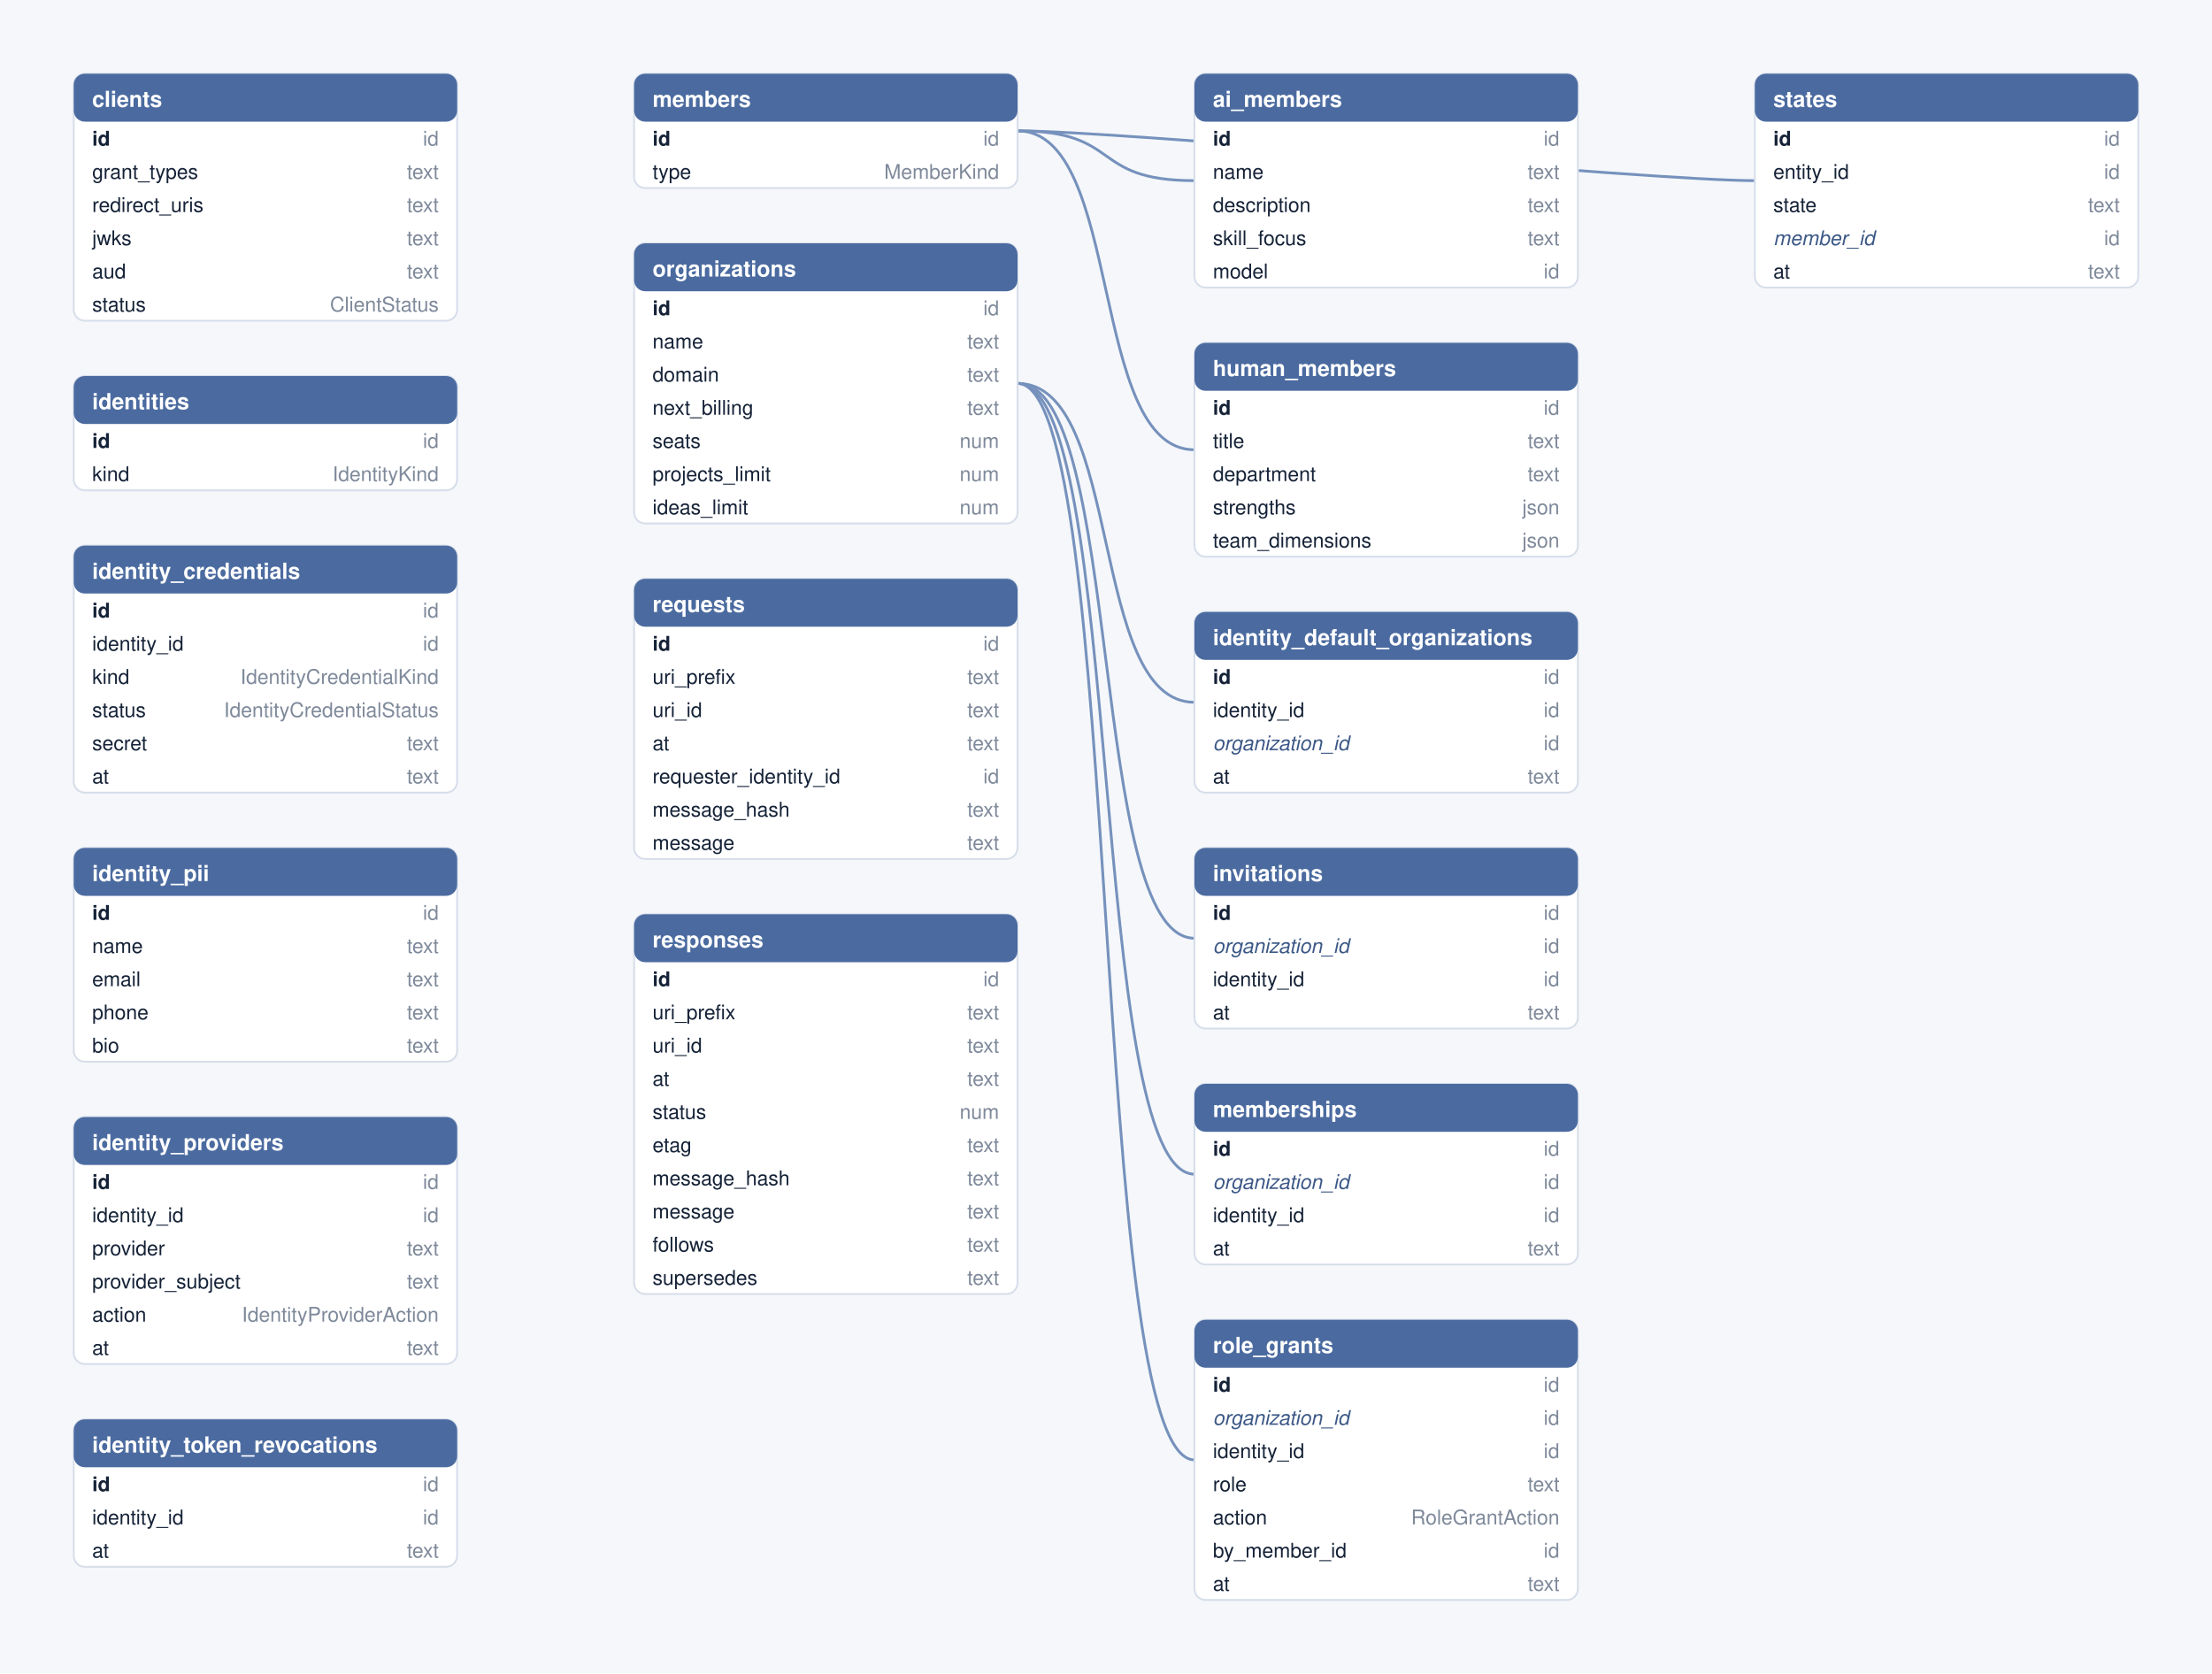
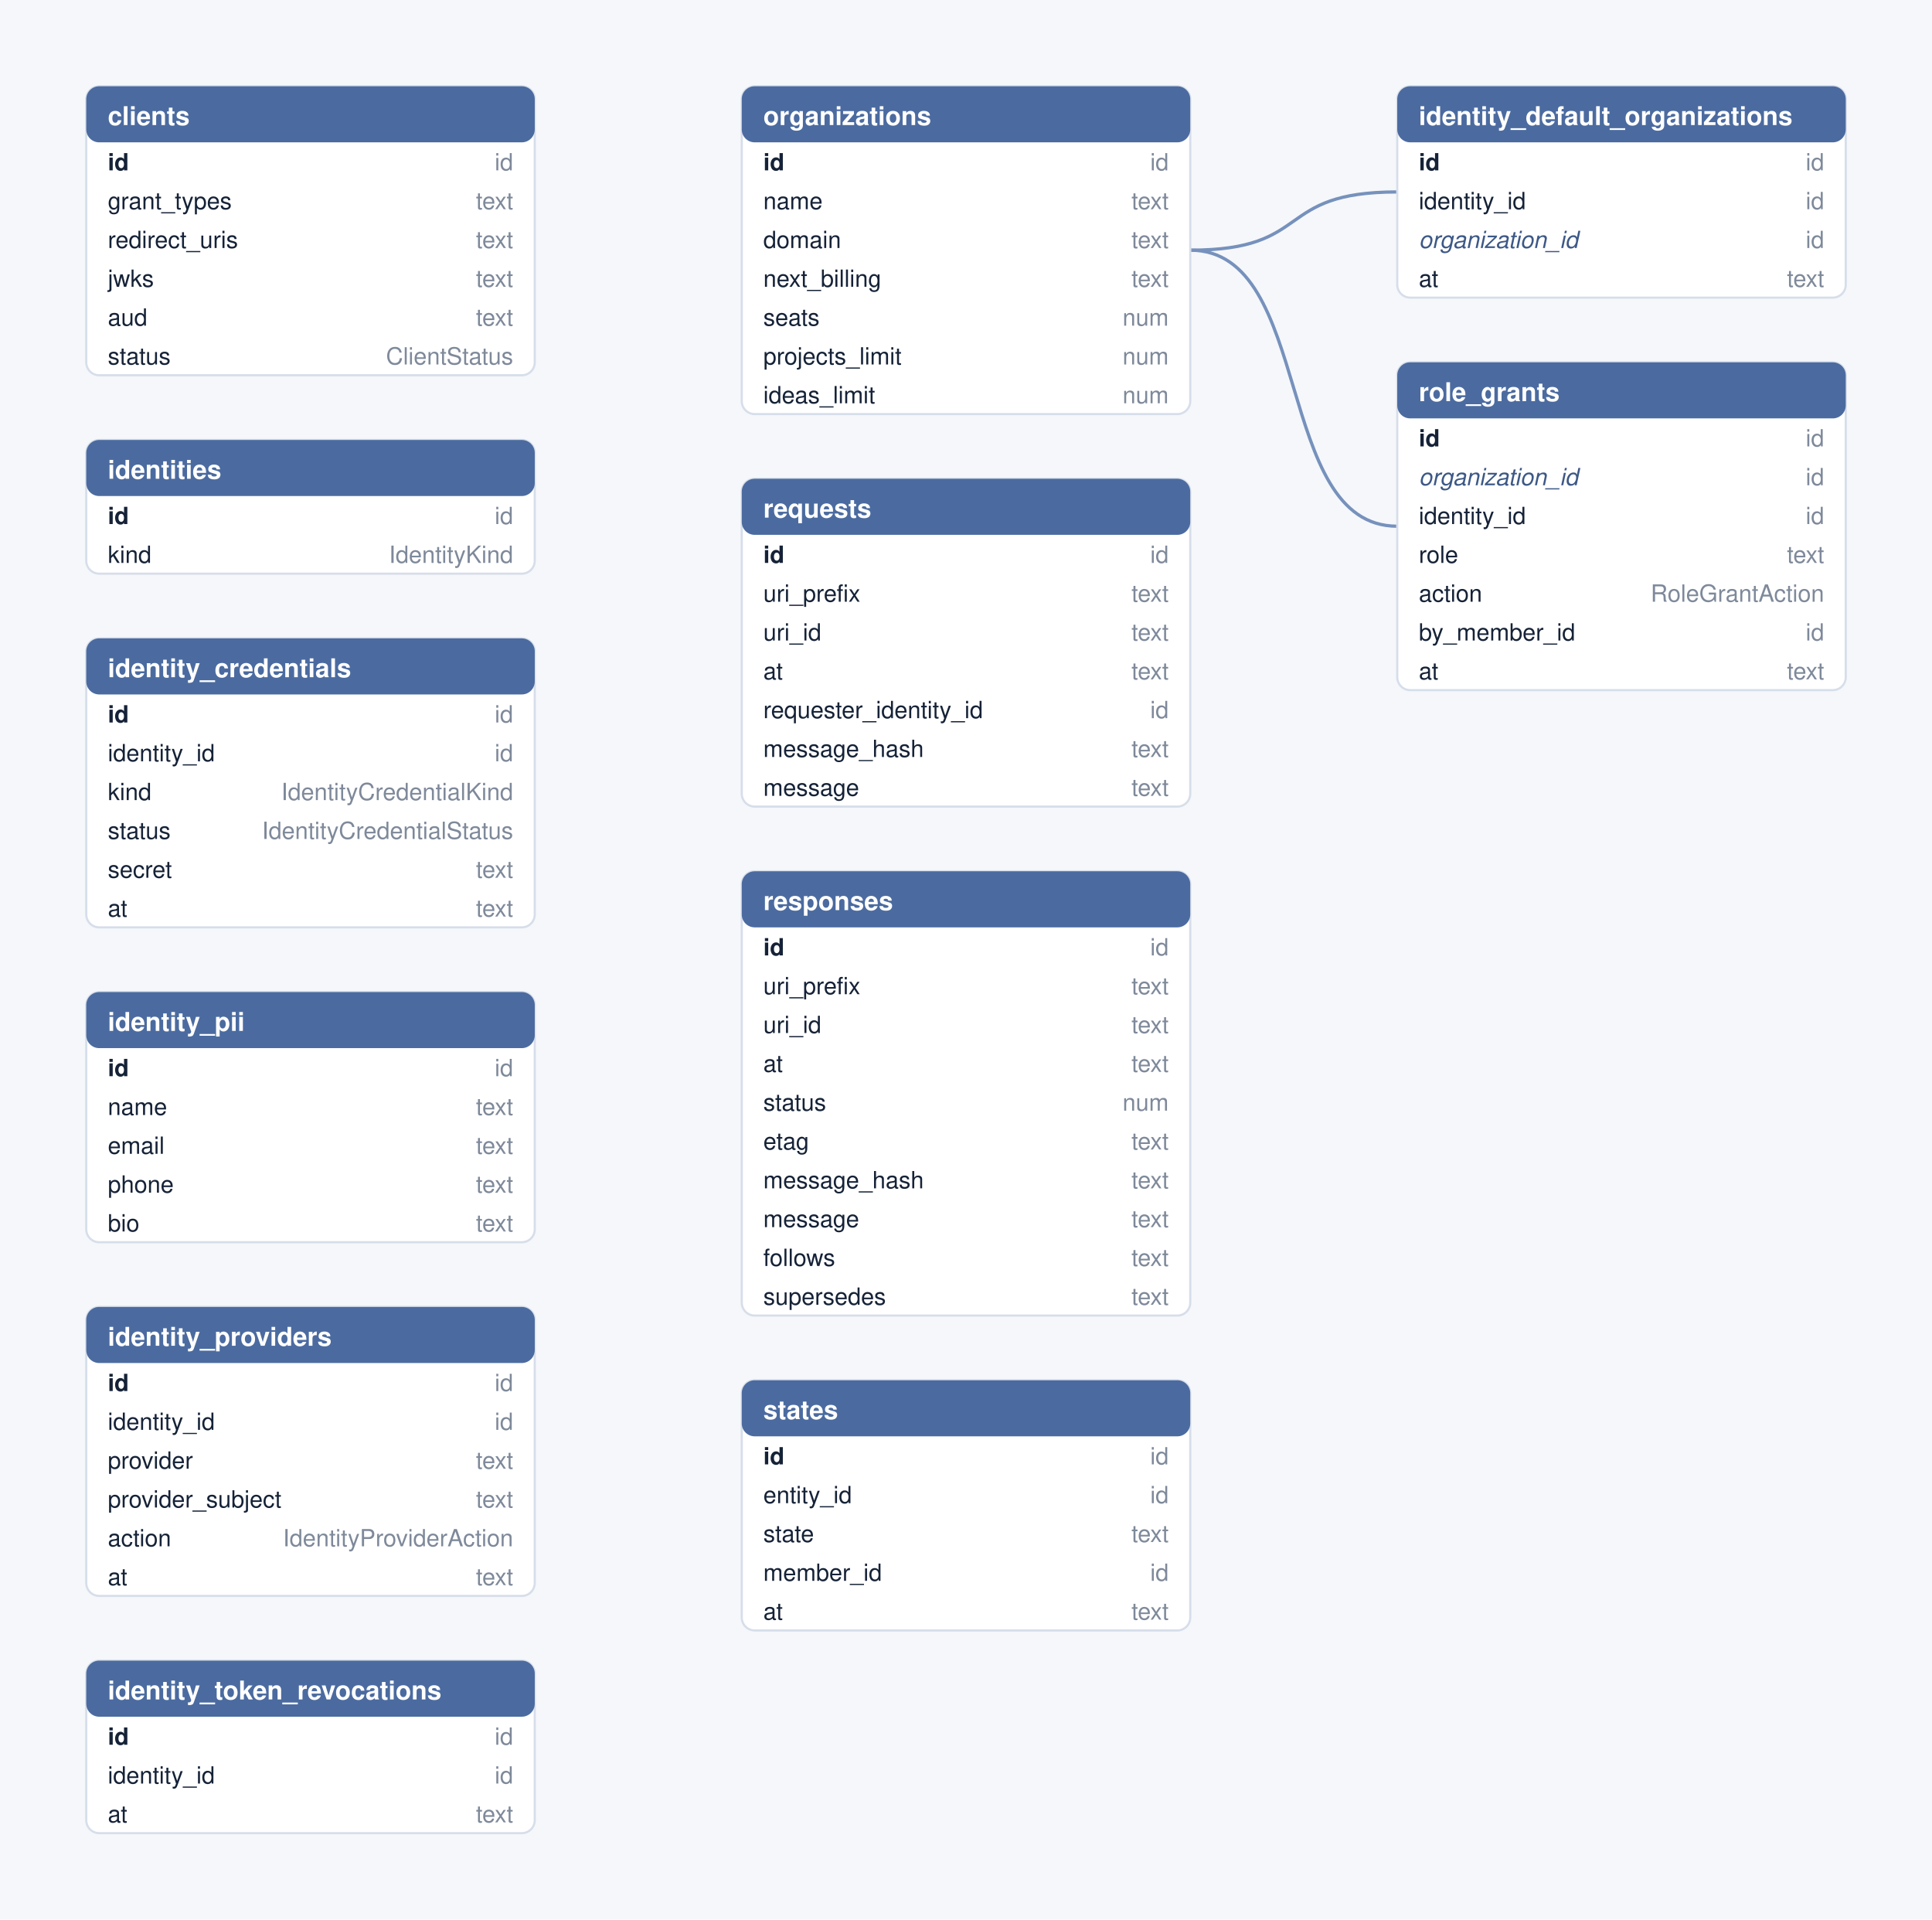
- <svg xmlns="http://www.w3.org/2000/svg" viewBox="0 0 1200 908" width="1200" height="908">
+ <svg xmlns="http://www.w3.org/2000/svg" viewBox="0 0 896 890" width="896" height="890">
  <defs>
    <style>
      text { font-family: ui-sans-serif, system-ui,
        'Segoe UI', Helvetica, Arial, sans-serif; }
      .box { fill: hsl(0 0% 100%);
        stroke: hsl(217 30% 88%); stroke-width: 1; }
      .head { fill: hsl(217 36% 46%); }
      .thead { fill: hsl(0 0% 100%); font-size: 12px;
        font-weight: 700; }
      .col, .pk, .fk, .type { font-size: 11px; }
      .col { fill: hsl(217 45% 15%); }
      .pk { fill: hsl(217 45% 15%); font-weight: 700; }
      .fk { fill: hsl(217 38% 38%);
        font-style: italic; }
      .type { fill: hsl(217 12% 55%);
        text-anchor: end; }
      .edge { fill: none; stroke: hsl(217 34% 60%);
        stroke-width: 1.5; }
    </style>
  </defs>
-   <rect x="0" y="0" width="1200" height="908" fill="hsl(217 30% 97%)" />
-   <path class="edge" d="M 648 244 C 590.4 244, 609.6 71, 552 71" />
-   <path class="edge" d="M 648 98 C 590.4 98, 609.6 71, 552 71" />
-   <path class="edge" d="M 648 381 C 590.4 381, 609.6 208, 552 208" />
-   <path class="edge" d="M 648 792 C 590.4 792, 609.6 208, 552 208" />
-   <path class="edge" d="M 648 637 C 590.4 637, 609.6 208, 552 208" />
-   <path class="edge" d="M 648 509 C 590.4 509, 609.6 208, 552 208" />
-   <path class="edge" d="M 952 98 C 894.4 98, 609.6 71, 552 71" />
-   <g class="table">
-     <rect class="box" x="344" y="40" width="208" height="62" rx="6" />
-     <rect class="head" x="344" y="40" width="208" height="26" rx="6" />
-     <text class="thead" x="354" y="58">members</text>
-     <text class="pk" x="354" y="79">id</text>
-     <text class="type" x="542" y="79">id</text>
-     <text class="col" x="354" y="97">type</text>
-     <text class="type" x="542" y="97">MemberKind</text>
-   </g>
-   <g class="table">
-     <rect class="box" x="648" y="186" width="208" height="116" rx="6" />
-     <rect class="head" x="648" y="186" width="208" height="26" rx="6" />
-     <text class="thead" x="658" y="204">human_members</text>
-     <text class="pk" x="658" y="225">id</text>
-     <text class="type" x="846" y="225">id</text>
-     <text class="col" x="658" y="243">title</text>
-     <text class="type" x="846" y="243">text</text>
-     <text class="col" x="658" y="261">department</text>
-     <text class="type" x="846" y="261">text</text>
-     <text class="col" x="658" y="279">strengths</text>
-     <text class="type" x="846" y="279">json</text>
-     <text class="col" x="658" y="297">team_dimensions</text>
-     <text class="type" x="846" y="297">json</text>
-   </g>
-   <g class="table">
-     <rect class="box" x="648" y="40" width="208" height="116" rx="6" />
-     <rect class="head" x="648" y="40" width="208" height="26" rx="6" />
-     <text class="thead" x="658" y="58">ai_members</text>
-     <text class="pk" x="658" y="79">id</text>
-     <text class="type" x="846" y="79">id</text>
-     <text class="col" x="658" y="97">name</text>
-     <text class="type" x="846" y="97">text</text>
-     <text class="col" x="658" y="115">description</text>
-     <text class="type" x="846" y="115">text</text>
-     <text class="col" x="658" y="133">skill_focus</text>
-     <text class="type" x="846" y="133">text</text>
-     <text class="col" x="658" y="151">model</text>
-     <text class="type" x="846" y="151">id</text>
-   </g>
+   <rect x="0" y="0" width="896" height="890" fill="hsl(217 30% 97%)" />
+   <path class="edge" d="M 648 89 C 590.4 89, 609.6 116, 552 116" />
+   <path class="edge" d="M 648 244 C 590.4 244, 609.6 116, 552 116" />
  <g class="table">
    <rect class="box" x="40" y="204" width="208" height="62" rx="6" />
    <rect class="head" x="40" y="204" width="208" height="26" rx="6" />
    <text class="thead" x="50" y="222">identities</text>
    <text class="pk" x="50" y="243">id</text>
    <text class="type" x="238" y="243">id</text>
    <text class="col" x="50" y="261">kind</text>
    <text class="type" x="238" y="261">IdentityKind</text>
  </g>
  <g class="table">
    <rect class="box" x="40" y="460" width="208" height="116" rx="6" />
    <rect class="head" x="40" y="460" width="208" height="26" rx="6" />
    <text class="thead" x="50" y="478">identity_pii</text>
    <text class="pk" x="50" y="499">id</text>
    <text class="type" x="238" y="499">id</text>
    <text class="col" x="50" y="517">name</text>
    <text class="type" x="238" y="517">text</text>
    <text class="col" x="50" y="535">email</text>
    <text class="type" x="238" y="535">text</text>
    <text class="col" x="50" y="553">phone</text>
    <text class="type" x="238" y="553">text</text>
    <text class="col" x="50" y="571">bio</text>
    <text class="type" x="238" y="571">text</text>
  </g>
  <g class="table">
    <rect class="box" x="40" y="296" width="208" height="134" rx="6" />
    <rect class="head" x="40" y="296" width="208" height="26" rx="6" />
    <text class="thead" x="50" y="314">identity_credentials</text>
    <text class="pk" x="50" y="335">id</text>
    <text class="type" x="238" y="335">id</text>
    <text class="col" x="50" y="353">identity_id</text>
    <text class="type" x="238" y="353">id</text>
    <text class="col" x="50" y="371">kind</text>
    <text class="type" x="238" y="371">IdentityCredentialKind</text>
    <text class="col" x="50" y="389">status</text>
    <text class="type" x="238" y="389">IdentityCredentialStatus</text>
    <text class="col" x="50" y="407">secret</text>
    <text class="type" x="238" y="407">text</text>
    <text class="col" x="50" y="425">at</text>
    <text class="type" x="238" y="425">text</text>
  </g>
  <g class="table">
    <rect class="box" x="40" y="770" width="208" height="80" rx="6" />
    <rect class="head" x="40" y="770" width="208" height="26" rx="6" />
    <text class="thead" x="50" y="788">identity_token_revocations</text>
    <text class="pk" x="50" y="809">id</text>
    <text class="type" x="238" y="809">id</text>
    <text class="col" x="50" y="827">identity_id</text>
    <text class="type" x="238" y="827">id</text>
    <text class="col" x="50" y="845">at</text>
    <text class="type" x="238" y="845">text</text>
  </g>
  <g class="table">
-     <rect class="box" x="648" y="332" width="208" height="98" rx="6" />
-     <rect class="head" x="648" y="332" width="208" height="26" rx="6" />
-     <text class="thead" x="658" y="350">identity_default_organizations</text>
-     <text class="pk" x="658" y="371">id</text>
-     <text class="type" x="846" y="371">id</text>
-     <text class="col" x="658" y="389">identity_id</text>
-     <text class="type" x="846" y="389">id</text>
-     <text class="fk" x="658" y="407">organization_id</text>
-     <text class="type" x="846" y="407">id</text>
-     <text class="col" x="658" y="425">at</text>
-     <text class="type" x="846" y="425">text</text>
-   </g>
-   <g class="table">
-     <rect class="box" x="648" y="716" width="208" height="152" rx="6" />
-     <rect class="head" x="648" y="716" width="208" height="26" rx="6" />
-     <text class="thead" x="658" y="734">role_grants</text>
-     <text class="pk" x="658" y="755">id</text>
-     <text class="type" x="846" y="755">id</text>
-     <text class="fk" x="658" y="773">organization_id</text>
-     <text class="type" x="846" y="773">id</text>
-     <text class="col" x="658" y="791">identity_id</text>
-     <text class="type" x="846" y="791">id</text>
-     <text class="col" x="658" y="809">role</text>
-     <text class="type" x="846" y="809">text</text>
-     <text class="col" x="658" y="827">action</text>
-     <text class="type" x="846" y="827">RoleGrantAction</text>
-     <text class="col" x="658" y="845">by_member_id</text>
-     <text class="type" x="846" y="845">id</text>
-     <text class="col" x="658" y="863">at</text>
-     <text class="type" x="846" y="863">text</text>
+     <rect class="box" x="648" y="40" width="208" height="98" rx="6" />
+     <rect class="head" x="648" y="40" width="208" height="26" rx="6" />
+     <text class="thead" x="658" y="58">identity_default_organizations</text>
+     <text class="pk" x="658" y="79">id</text>
+     <text class="type" x="846" y="79">id</text>
+     <text class="col" x="658" y="97">identity_id</text>
+     <text class="type" x="846" y="97">id</text>
+     <text class="fk" x="658" y="115">organization_id</text>
+     <text class="type" x="846" y="115">id</text>
+     <text class="col" x="658" y="133">at</text>
+     <text class="type" x="846" y="133">text</text>
+   </g>
+   <g class="table">
+     <rect class="box" x="648" y="168" width="208" height="152" rx="6" />
+     <rect class="head" x="648" y="168" width="208" height="26" rx="6" />
+     <text class="thead" x="658" y="186">role_grants</text>
+     <text class="pk" x="658" y="207">id</text>
+     <text class="type" x="846" y="207">id</text>
+     <text class="fk" x="658" y="225">organization_id</text>
+     <text class="type" x="846" y="225">id</text>
+     <text class="col" x="658" y="243">identity_id</text>
+     <text class="type" x="846" y="243">id</text>
+     <text class="col" x="658" y="261">role</text>
+     <text class="type" x="846" y="261">text</text>
+     <text class="col" x="658" y="279">action</text>
+     <text class="type" x="846" y="279">RoleGrantAction</text>
+     <text class="col" x="658" y="297">by_member_id</text>
+     <text class="type" x="846" y="297">id</text>
+     <text class="col" x="658" y="315">at</text>
+     <text class="type" x="846" y="315">text</text>
  </g>
  <g class="table">
    <rect class="box" x="40" y="40" width="208" height="134" rx="6" />
    <rect class="head" x="40" y="40" width="208" height="26" rx="6" />
    <text class="thead" x="50" y="58">clients</text>
    <text class="pk" x="50" y="79">id</text>
    <text class="type" x="238" y="79">id</text>
    <text class="col" x="50" y="97">grant_types</text>
    <text class="type" x="238" y="97">text</text>
    <text class="col" x="50" y="115">redirect_uris</text>
    <text class="type" x="238" y="115">text</text>
    <text class="col" x="50" y="133">jwks</text>
    <text class="type" x="238" y="133">text</text>
    <text class="col" x="50" y="151">aud</text>
    <text class="type" x="238" y="151">text</text>
    <text class="col" x="50" y="169">status</text>
    <text class="type" x="238" y="169">ClientStatus</text>
  </g>
  <g class="table">
    <rect class="box" x="40" y="606" width="208" height="134" rx="6" />
    <rect class="head" x="40" y="606" width="208" height="26" rx="6" />
    <text class="thead" x="50" y="624">identity_providers</text>
    <text class="pk" x="50" y="645">id</text>
    <text class="type" x="238" y="645">id</text>
    <text class="col" x="50" y="663">identity_id</text>
    <text class="type" x="238" y="663">id</text>
    <text class="col" x="50" y="681">provider</text>
    <text class="type" x="238" y="681">text</text>
    <text class="col" x="50" y="699">provider_subject</text>
    <text class="type" x="238" y="699">text</text>
    <text class="col" x="50" y="717">action</text>
    <text class="type" x="238" y="717">IdentityProviderAction</text>
    <text class="col" x="50" y="735">at</text>
    <text class="type" x="238" y="735">text</text>
  </g>
  <g class="table">
-     <rect class="box" x="344" y="132" width="208" height="152" rx="6" />
-     <rect class="head" x="344" y="132" width="208" height="26" rx="6" />
-     <text class="thead" x="354" y="150">organizations</text>
-     <text class="pk" x="354" y="171">id</text>
-     <text class="type" x="542" y="171">id</text>
-     <text class="col" x="354" y="189">name</text>
-     <text class="type" x="542" y="189">text</text>
-     <text class="col" x="354" y="207">domain</text>
-     <text class="type" x="542" y="207">text</text>
-     <text class="col" x="354" y="225">next_billing</text>
-     <text class="type" x="542" y="225">text</text>
-     <text class="col" x="354" y="243">seats</text>
-     <text class="type" x="542" y="243">num</text>
-     <text class="col" x="354" y="261">projects_limit</text>
-     <text class="type" x="542" y="261">num</text>
-     <text class="col" x="354" y="279">ideas_limit</text>
-     <text class="type" x="542" y="279">num</text>
-   </g>
-   <g class="table">
-     <rect class="box" x="648" y="588" width="208" height="98" rx="6" />
-     <rect class="head" x="648" y="588" width="208" height="26" rx="6" />
-     <text class="thead" x="658" y="606">memberships</text>
-     <text class="pk" x="658" y="627">id</text>
-     <text class="type" x="846" y="627">id</text>
-     <text class="fk" x="658" y="645">organization_id</text>
-     <text class="type" x="846" y="645">id</text>
-     <text class="col" x="658" y="663">identity_id</text>
-     <text class="type" x="846" y="663">id</text>
-     <text class="col" x="658" y="681">at</text>
-     <text class="type" x="846" y="681">text</text>
-   </g>
-   <g class="table">
-     <rect class="box" x="648" y="460" width="208" height="98" rx="6" />
-     <rect class="head" x="648" y="460" width="208" height="26" rx="6" />
-     <text class="thead" x="658" y="478">invitations</text>
-     <text class="pk" x="658" y="499">id</text>
-     <text class="type" x="846" y="499">id</text>
-     <text class="fk" x="658" y="517">organization_id</text>
-     <text class="type" x="846" y="517">id</text>
-     <text class="col" x="658" y="535">identity_id</text>
-     <text class="type" x="846" y="535">id</text>
-     <text class="col" x="658" y="553">at</text>
-     <text class="type" x="846" y="553">text</text>
-   </g>
-   <g class="table">
-     <rect class="box" x="344" y="314" width="208" height="152" rx="6" />
-     <rect class="head" x="344" y="314" width="208" height="26" rx="6" />
-     <text class="thead" x="354" y="332">requests</text>
-     <text class="pk" x="354" y="353">id</text>
-     <text class="type" x="542" y="353">id</text>
-     <text class="col" x="354" y="371">uri_prefix</text>
-     <text class="type" x="542" y="371">text</text>
-     <text class="col" x="354" y="389">uri_id</text>
-     <text class="type" x="542" y="389">text</text>
-     <text class="col" x="354" y="407">at</text>
-     <text class="type" x="542" y="407">text</text>
-     <text class="col" x="354" y="425">requester_identity_id</text>
-     <text class="type" x="542" y="425">id</text>
-     <text class="col" x="354" y="443">message_hash</text>
-     <text class="type" x="542" y="443">text</text>
-     <text class="col" x="354" y="461">message</text>
+     <rect class="box" x="344" y="40" width="208" height="152" rx="6" />
+     <rect class="head" x="344" y="40" width="208" height="26" rx="6" />
+     <text class="thead" x="354" y="58">organizations</text>
+     <text class="pk" x="354" y="79">id</text>
+     <text class="type" x="542" y="79">id</text>
+     <text class="col" x="354" y="97">name</text>
+     <text class="type" x="542" y="97">text</text>
+     <text class="col" x="354" y="115">domain</text>
+     <text class="type" x="542" y="115">text</text>
+     <text class="col" x="354" y="133">next_billing</text>
+     <text class="type" x="542" y="133">text</text>
+     <text class="col" x="354" y="151">seats</text>
+     <text class="type" x="542" y="151">num</text>
+     <text class="col" x="354" y="169">projects_limit</text>
+     <text class="type" x="542" y="169">num</text>
+     <text class="col" x="354" y="187">ideas_limit</text>
+     <text class="type" x="542" y="187">num</text>
+   </g>
+   <g class="table">
+     <rect class="box" x="344" y="222" width="208" height="152" rx="6" />
+     <rect class="head" x="344" y="222" width="208" height="26" rx="6" />
+     <text class="thead" x="354" y="240">requests</text>
+     <text class="pk" x="354" y="261">id</text>
+     <text class="type" x="542" y="261">id</text>
+     <text class="col" x="354" y="279">uri_prefix</text>
+     <text class="type" x="542" y="279">text</text>
+     <text class="col" x="354" y="297">uri_id</text>
+     <text class="type" x="542" y="297">text</text>
+     <text class="col" x="354" y="315">at</text>
+     <text class="type" x="542" y="315">text</text>
+     <text class="col" x="354" y="333">requester_identity_id</text>
+     <text class="type" x="542" y="333">id</text>
+     <text class="col" x="354" y="351">message_hash</text>
+     <text class="type" x="542" y="351">text</text>
+     <text class="col" x="354" y="369">message</text>
+     <text class="type" x="542" y="369">text</text>
+   </g>
+   <g class="table">
+     <rect class="box" x="344" y="404" width="208" height="206" rx="6" />
+     <rect class="head" x="344" y="404" width="208" height="26" rx="6" />
+     <text class="thead" x="354" y="422">responses</text>
+     <text class="pk" x="354" y="443">id</text>
+     <text class="type" x="542" y="443">id</text>
+     <text class="col" x="354" y="461">uri_prefix</text>
    <text class="type" x="542" y="461">text</text>
-   </g>
-   <g class="table">
-     <rect class="box" x="344" y="496" width="208" height="206" rx="6" />
-     <rect class="head" x="344" y="496" width="208" height="26" rx="6" />
-     <text class="thead" x="354" y="514">responses</text>
-     <text class="pk" x="354" y="535">id</text>
-     <text class="type" x="542" y="535">id</text>
-     <text class="col" x="354" y="553">uri_prefix</text>
-     <text class="type" x="542" y="553">text</text>
-     <text class="col" x="354" y="571">uri_id</text>
-     <text class="type" x="542" y="571">text</text>
-     <text class="col" x="354" y="589">at</text>
-     <text class="type" x="542" y="589">text</text>
-     <text class="col" x="354" y="607">status</text>
-     <text class="type" x="542" y="607">num</text>
-     <text class="col" x="354" y="625">etag</text>
-     <text class="type" x="542" y="625">text</text>
-     <text class="col" x="354" y="643">message_hash</text>
-     <text class="type" x="542" y="643">text</text>
-     <text class="col" x="354" y="661">message</text>
-     <text class="type" x="542" y="661">text</text>
-     <text class="col" x="354" y="679">follows</text>
-     <text class="type" x="542" y="679">text</text>
-     <text class="col" x="354" y="697">supersedes</text>
-     <text class="type" x="542" y="697">text</text>
-   </g>
-   <g class="table">
-     <rect class="box" x="952" y="40" width="208" height="116" rx="6" />
-     <rect class="head" x="952" y="40" width="208" height="26" rx="6" />
-     <text class="thead" x="962" y="58">states</text>
-     <text class="pk" x="962" y="79">id</text>
-     <text class="type" x="1150" y="79">id</text>
-     <text class="col" x="962" y="97">entity_id</text>
-     <text class="type" x="1150" y="97">id</text>
-     <text class="col" x="962" y="115">state</text>
-     <text class="type" x="1150" y="115">text</text>
-     <text class="fk" x="962" y="133">member_id</text>
-     <text class="type" x="1150" y="133">id</text>
-     <text class="col" x="962" y="151">at</text>
-     <text class="type" x="1150" y="151">text</text>
+     <text class="col" x="354" y="479">uri_id</text>
+     <text class="type" x="542" y="479">text</text>
+     <text class="col" x="354" y="497">at</text>
+     <text class="type" x="542" y="497">text</text>
+     <text class="col" x="354" y="515">status</text>
+     <text class="type" x="542" y="515">num</text>
+     <text class="col" x="354" y="533">etag</text>
+     <text class="type" x="542" y="533">text</text>
+     <text class="col" x="354" y="551">message_hash</text>
+     <text class="type" x="542" y="551">text</text>
+     <text class="col" x="354" y="569">message</text>
+     <text class="type" x="542" y="569">text</text>
+     <text class="col" x="354" y="587">follows</text>
+     <text class="type" x="542" y="587">text</text>
+     <text class="col" x="354" y="605">supersedes</text>
+     <text class="type" x="542" y="605">text</text>
+   </g>
+   <g class="table">
+     <rect class="box" x="344" y="640" width="208" height="116" rx="6" />
+     <rect class="head" x="344" y="640" width="208" height="26" rx="6" />
+     <text class="thead" x="354" y="658">states</text>
+     <text class="pk" x="354" y="679">id</text>
+     <text class="type" x="542" y="679">id</text>
+     <text class="col" x="354" y="697">entity_id</text>
+     <text class="type" x="542" y="697">id</text>
+     <text class="col" x="354" y="715">state</text>
+     <text class="type" x="542" y="715">text</text>
+     <text class="col" x="354" y="733">member_id</text>
+     <text class="type" x="542" y="733">id</text>
+     <text class="col" x="354" y="751">at</text>
+     <text class="type" x="542" y="751">text</text>
  </g>
</svg>
